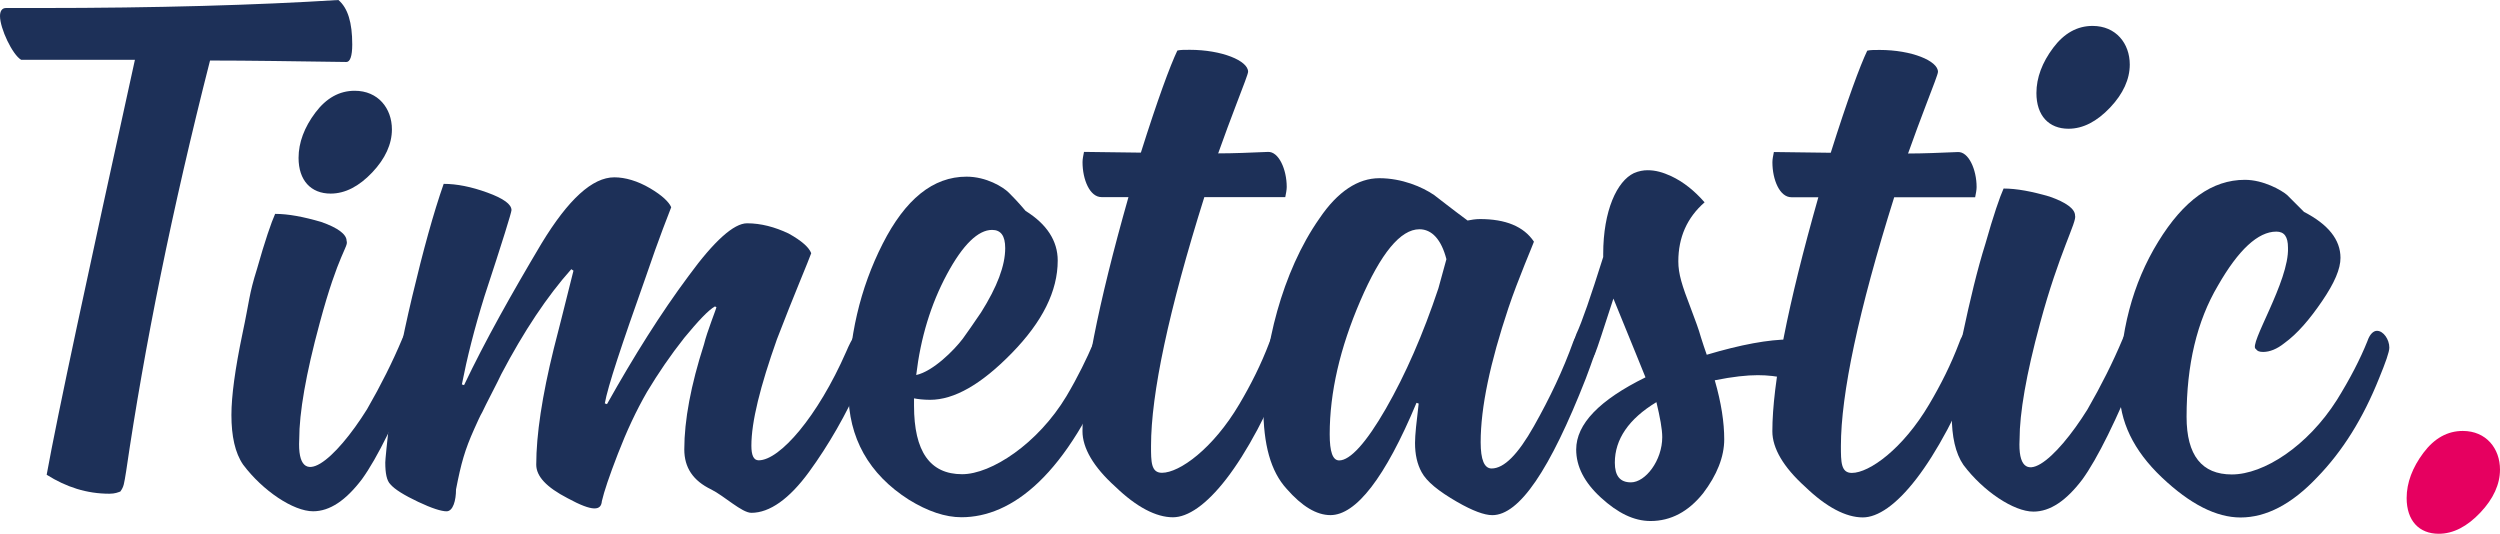
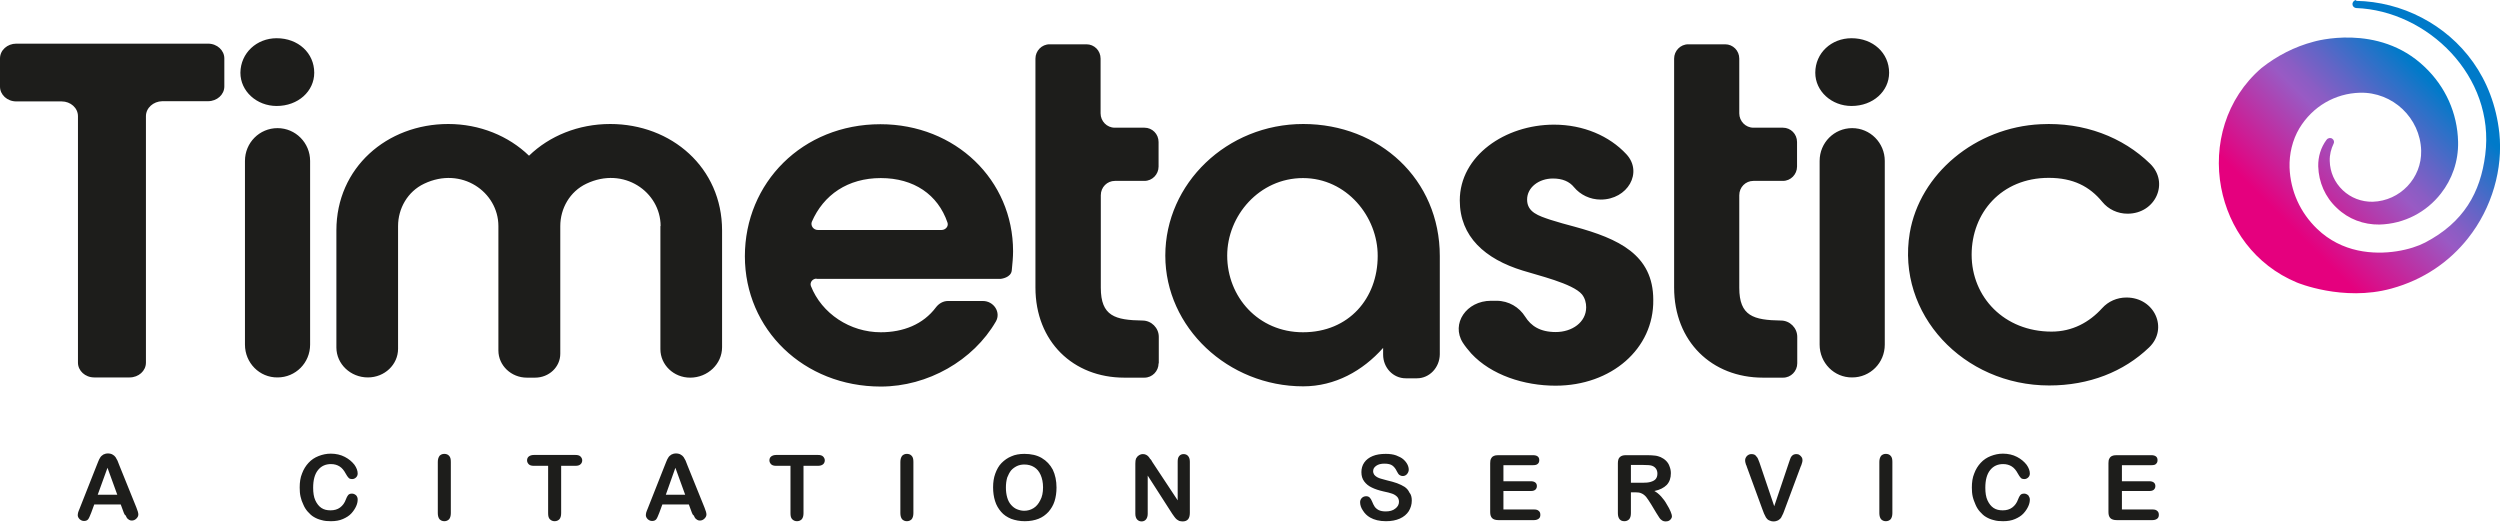
- <svg xmlns="http://www.w3.org/2000/svg" width="264.659mm" height="56.507mm" viewBox="0 0 264.659 56.507" version="1.1" id="svg8">
-   <defs id="defs2">
-     <clipPath id="clipPath4501" clipPathUnits="userSpaceOnUse">
-       <path id="path4499" d="M 0,800 H 1280 V 0 H 0 Z" />
-     </clipPath>
+ <svg xmlns="http://www.w3.org/2000/svg" xmlns:xlink="http://www.w3.org/1999/xlink" id="Layer_1" x="0" y="0" version="1.1" viewBox="0 0 1151.2 240" xml:space="preserve">
+   <style>.st0{fill:#1d1d1b}</style>
+   <path d="M716.3 177.6c-14.5 0-29.6-4.9-38.8-14.8-1.5-1.7-2.8-3.3-3.9-5-5.5-8.7 1.6-19.3 13-19.3h2.5c5.7 0 10.5 3 13.2 7.3 2.7 4.3 6.9 7.1 14.1 7.1 7.5 0 14-4.5 14-11.4 0-2-.5-4.1-1.9-5.9-4.2-5.1-20.8-8.9-27.3-11-17.3-5.3-29-15.6-29-32.3 0-20.5 20.8-34.9 43.4-34.9 13.5 0 25.5 5.2 33.3 13.6 7.8 8.4.6 20.9-11.8 20.9-4.9 0-9.4-2.2-12.3-5.7-2.1-2.6-5.3-4-9.7-4-6.5 0-11.9 4.1-11.9 9.7 0 5.9 5.4 7.5 10.7 9.3 3.7 1.2 7.5 2.2 11.2 3.2 20.1 5.5 36.2 12.8 36.2 33.7.3 22.5-19.3 39.5-45 39.5M67.2 53.5V167c0 3.8-3.4 6.8-7.5 6.8H43.4c-4.2 0-7.5-3.1-7.5-6.8V53.5c0-3.8-3.4-6.8-7.5-6.8H7.5c-4.2 0-7.5-3.1-7.5-6.8v-13c0-3.8 3.4-6.8 7.5-6.8h88.3c4.2 0 7.5 3.1 7.5 6.8v12.9c0 3.8-3.4 6.8-7.5 6.8H74.7c-4.1.1-7.5 3.1-7.5 6.9M652.5 174.2h-5.2c-5.8 0-10.4-4.9-10.4-10.9v-3.1c-9.4 10.6-22.2 17.7-36.8 17.7-34.6 0-63.5-27.1-63.5-60.2 0-33.2 28.4-60.6 63.5-60.6S663 82.6 663 117.9v45.3c-.1 6.1-4.8 11-10.5 11M600 82c-20.1 0-34.9 17.3-34.9 35.7 0 19 14.3 35.3 34.9 35.3 21.2 0 34.4-15.7 34.4-35.1.1-18.1-14.3-35.9-34.4-35.9M533.5 167.3c0 3.6-2.9 6.6-6.5 6.6h-9.3c-23.5 0-40.9-16.6-40.9-41.5V27c0-3.6 2.9-6.6 6.5-6.6h17c3.6 0 6.5 2.9 6.5 6.6v25.2c0 3.6 2.9 6.6 6.5 6.6H527c3.6 0 6.5 2.9 6.5 6.6v11.3c0 3.6-2.9 6.6-6.5 6.6h-13.6c-3.6 0-6.5 2.9-6.5 6.6v42.6c0 13.1 6.6 14.9 19.2 15.1 4.1 0 7.5 3.4 7.5 7.5v12.2zM827.6 167.3c0 3.6-2.9 6.6-6.5 6.6h-9.3c-23.5 0-40.9-16.6-40.9-41.5V27c0-3.6 2.9-6.6 6.5-6.6h17c3.6 0 6.5 2.9 6.5 6.6v25.2c0 3.6 2.9 6.6 6.5 6.6H821c3.6 0 6.5 2.9 6.5 6.6v11.3c0 3.6-2.9 6.6-6.5 6.6h-13.6c-3.6 0-6.5 2.9-6.5 6.6v42.6c0 13.1 6.6 14.9 19.2 15.1 4.1 0 7.5 3.4 7.5 7.5v12.2zM943.6 177.5c-39.5 0-70.4-32.9-64.2-70.2 4.6-27.3 30.3-48.7 60.3-50.1 19.9-1 37.8 5.9 50.4 18.2 8.9 8.7 2.5 23-10.4 23-4.6 0-8.8-2-11.6-5.4-5.9-7.2-13.5-11.1-24.7-11.1-21.8 0-35.5 16.1-35.5 35.4 0 19.5 15 35.4 36.8 35.4 9.6 0 17.4-4.3 23.3-10.8 2.8-3.1 6.8-4.9 11.2-4.9 13 0 19.4 14.4 10.4 23-11.7 11.2-27.6 17.5-46 17.5M376 128.3c-1.8 0-3.2 1.7-2.6 3.4 5 12.7 18 21.3 32.2 21.3 10.3 0 19.5-3.6 25.4-11.5 1.3-1.7 3.3-2.9 5.5-2.9h16.1c5 0 8.4 5.2 6 9.4-10.4 18-31.4 30-53 30-35.5 0-62.6-26.3-62.6-60 0-33.8 26.5-60.8 62.4-60.8 34.6 0 61.1 25.7 61.1 58.5 0 2.8-.3 5.8-.6 8.8-.3 3.4-5 3.9-5 3.9H376zm.6-22.4h57c1.8 0 3.3-1.7 2.7-3.4-4.4-12.9-15.5-20.5-30.7-20.5s-26.4 7.7-31.8 20.2c-.6 1.8.8 3.7 2.8 3.7M127.4 17.6c9.9 0 17.3 6.8 17.3 15.9 0 8.5-7.4 15.3-17.3 15.3-9.2 0-16.7-6.8-16.7-15.3.1-9.1 7.5-15.9 16.7-15.9m-14.6 141.1V74.1c0-8.4 6.7-15.1 15-15.1s15 6.8 15 15.1v84.6c0 8.4-6.7 15.1-15 15.1-8.3.1-15-6.7-15-15.1M852.6 17.6c9.9 0 17.3 6.8 17.3 15.9 0 8.5-7.4 15.3-17.3 15.3-9.2 0-16.7-6.8-16.7-15.3 0-9.1 7.4-15.9 16.7-15.9m-14.7 141.1V74.1c0-8.4 6.7-15.1 15-15.1s15 6.8 15 15.1v84.6c0 8.4-6.7 15.1-15 15.1-8.3.1-15-6.7-15-15.1M304.2 104.1c0-15.7-17-27.7-34.2-19.5-7.6 3.6-12 11.4-12 19.5v58.8c0 6.1-5.2 11-11.6 11h-3.8c-7.2 0-13.1-5.6-13.1-12.5v-57.3c0-15.7-17-27.7-34.2-19.5-7.6 3.6-12 11.4-12 19.5v56.5c0 7.3-6.2 13.2-13.9 13.2-8 0-14.5-6.2-14.5-13.8v-53.9c0-28.9 23.3-49 51.5-49 14.5 0 27.8 5.5 37.2 14.6 9.4-9.1 22.7-14.6 37.4-14.6 28.2 0 51.5 20.1 51.5 49v53.8c0 7.7-6.6 14-14.7 14-7.6 0-13.7-5.9-13.7-13.1v-56.7z" class="st0" />
+   <defs>
+     <path id="SVGID_1_" d="M1084.6.1c-1 .3-1.5 1.3-1.3 2.2.2.8.9 1.3 1.6 1.4 32.8 1.2 64.2 31.3 59.5 67.6-2.2 17.4-9.9 31.1-27.7 40.4-6.1 3.2-18.5 6.3-31 3.6-6.5-1.4-13.1-4.5-18.7-9.9-7.8-7.5-12.3-17.4-12.7-28.2-.2-6.3 1.3-12.7 4.5-18.1 6.1-10.1 16.5-16.1 27.9-16.4 15.1-.4 27.8 11.6 28.2 26.7.3 12.6-9.7 23.1-22.3 23.5-5.2.1-10.1-1.8-13.8-5.3-3.8-3.6-5.9-8.4-6-13.5-.1-2.8.6-5.5 1.8-8 .4-.8.1-1.7-.6-2.2-.8-.6-2-.4-2.6.4 0 0 0 .1-.1.1-2.6 3.5-3.9 7.8-3.8 12.2.2 7.3 3.2 14.2 8.6 19.2 5.3 5.1 12.3 7.7 19.6 7.6 11.5-.3 21.7-5.8 28.3-14.3 5.1-6.5 8.1-14.8 7.9-23.8-.3-13.2-5.8-25.4-15.4-34.5-21.4-20.5-51.1-11.6-51.1-11.6-8.8 2.3-16.9 6.5-24 12.1-16.5 14.2-22.3 35.5-18.6 55.1 3.5 18.5 15.4 35.6 34.9 43.7 0 0 21.2 8.9 43.4 2.8 15.1-4.1 27-12.6 35.3-23.1 11.3-14.2 16.2-32.3 14.5-48.5-2.8-25.7-17.5-43.6-35.6-53.1-9.5-5-20-7.6-30.2-7.8-.2-.4-.4-.4-.5-.3" />
  </defs>
-   <g id="layer1" transform="translate(45.39478,-49.5204)">
-     <g transform="matrix(0.3527778,0,0,-0.3527778,-144.9492,227.8443)" id="g4493">
-       <g id="g4495">
-         <g clip-path="url(#clipPath4501)" id="g4497">
-           <g transform="translate(390.8193,361.6836)" id="g4503">
-             <path id="path4505" style="fill:#1d3058;fill-opacity:1;fill-rule:nonzero;stroke:none" d="m 0,0 c -4.817,-6.346 -9.633,-9.628 -14.666,-9.626 -5.908,10e-4 -15.099,6.13 -21.006,14.01 -2.406,3.503 -3.5,8.536 -3.5,14.883 0.002,5.689 1.098,13.787 3.289,24.291 2.19,10.285 1.945,11.772 4.355,19.431 2.409,8.533 4.38,14.224 5.473,16.631 3.94,0 8.537,-0.877 13.787,-2.41 5.033,-1.752 7.659,-3.722 7.659,-5.691 0.656,-1.751 -2.382,-3.456 -8.076,-24.683 -4.161,-15.318 -6.134,-26.917 -6.136,-34.796 -0.877,-16.414 10.944,-6.13 20.356,8.969 4.16,7.221 7.662,14.224 10.509,21.008 0.657,1.75 1.752,2.626 2.845,2.626 1.533,-10e-4 3.502,-2.409 3.5,-4.816 0,-1.313 -0.436,-3.063 -1.313,-5.252 C 10.289,17.943 4.597,6.347 0,0" />
-           </g>
-           <g transform="translate(524.9678,363.8477)" id="g4507">
-             <path id="path4509" style="fill:#1d3058;fill-opacity:1;fill-rule:nonzero;stroke:none" d="m 0,0 c -5.91,-8.097 -11.82,-12.254 -17.291,-12.253 -2.845,0 -8.097,5.034 -12.034,7.006 -5.47,2.626 -8.097,6.566 -8.095,12.037 0.001,8.754 1.972,19.259 5.913,31.514 0.878,3.719 3.724,10.721 3.724,11.16 l -0.438,0.219 c -1.97,-1.094 -5.035,-4.376 -9.193,-9.409 -4.159,-5.252 -7.881,-10.722 -11.164,-16.193 -3.284,-5.688 -6.131,-11.816 -8.757,-18.6 -2.628,-6.784 -4.162,-11.379 -4.819,-14.224 -0.22,-2.845 -2.627,-3.282 -10.285,0.878 -6.347,3.283 -9.409,6.566 -9.409,10.068 0.003,8.973 1.754,20.571 5.26,34.795 1.095,4.158 3.065,12.037 5.912,23.417 l -0.657,0.437 c -7.223,-8.096 -14.227,-18.599 -21.014,-31.51 -0.875,-1.969 -4.816,-9.409 -5.692,-11.378 -0.658,-1.095 -1.315,-2.627 -2.409,-5.033 -2.845,-6.346 -3.942,-10.286 -5.474,-18.164 0,-3.283 -0.878,-6.566 -2.846,-6.566 -1.533,10e-4 -4.378,0.877 -8.534,2.848 -4.158,1.971 -7.004,3.722 -8.315,5.254 -1.095,1.094 -1.533,3.283 -1.533,6.565 0.002,0.656 0.44,5.472 1.535,14.662 1.097,9.63 3.288,21.448 6.572,35.234 3.286,13.787 6.353,24.947 9.418,33.7 3.937,0 8.316,-0.877 13.13,-2.628 4.813,-1.752 7.222,-3.503 7.222,-5.254 0,-0.657 -2.628,-9.191 -8.103,-25.822 -3.066,-9.848 -5.256,-18.601 -6.789,-26.48 l 0.657,-0.218 c 6.348,13.348 14.229,27.353 23.206,42.452 8.098,13.347 15.322,19.911 21.886,19.911 3.284,-10e-4 7.004,-1.097 10.725,-3.285 3.72,-2.189 5.687,-4.16 6.345,-5.692 -0.658,-1.751 -3.503,-8.753 -7.664,-21.007 -7.225,-20.352 -11.386,-32.826 -12.262,-37.859 l 0.656,-0.219 c 8.1,14.443 16.2,27.353 24.518,38.513 7.662,10.503 13.571,15.755 17.51,15.754 4.159,-10e-4 8.317,-1.096 12.474,-3.067 3.939,-2.189 6.126,-4.16 6.783,-5.91 C 0.012,63.684 -4.585,52.961 -9.62,39.83 -14.656,25.607 -17.285,15.104 -17.287,7.881 c 0,-2.845 0.657,-4.377 2.188,-4.378 6.347,-0.001 17.728,13.129 26.268,32.604 1.752,4.158 3.284,6.346 4.597,6.345 2.407,0 3.501,-1.532 3.499,-4.377 0,-1.532 -1.312,-5.253 -3.721,-10.941 C 11.165,17.286 5.911,8.096 0,0" />
-           </g>
-           <g transform="translate(613.6099,406.2861)" id="g4511">
-             <path id="path4513" style="fill:#1d3058;fill-opacity:1;fill-rule:nonzero;stroke:none" d="m 0,0 c 1.75,0 3.501,-2.407 3.5,-5.253 0,-1.095 -0.219,-2.187 -0.658,-3.282 -14.011,-35.013 -30.647,-47.486 -45.748,-47.482 -4.814,0.001 -10.067,1.753 -15.755,5.255 -12.036,7.662 -18.162,18.606 -18.159,32.393 0.004,16.195 3.507,31.076 10.295,44.425 6.787,13.348 15.103,20.131 25.171,20.129 5.909,-0.001 10.943,-3.067 12.692,-4.817 0.877,-0.876 2.625,-2.628 5.032,-5.473 6.346,-3.94 9.629,-8.974 9.628,-14.883 -10e-4,-9.191 -4.601,-18.382 -13.793,-27.79 -9.193,-9.409 -17.292,-14.004 -24.514,-14.002 -1.97,0.001 -3.72,0.218 -4.814,0.438 v -2.188 c -0.003,-13.787 4.81,-20.574 14.439,-20.574 8.753,-0.002 22.761,9.187 31.3,23.41 3.502,5.909 6.13,11.379 8.099,15.974 C -2.19,-1.312 -1.094,0 0,0 m -33.697,30.207 c -4.159,10e-4 -8.756,-4.375 -13.572,-13.347 -4.815,-8.971 -7.881,-19.038 -9.197,-30.199 5.034,1.093 11.382,7.439 14.009,10.94 1.313,1.751 3.064,4.376 5.473,7.878 4.816,7.659 7.224,14.004 7.224,19.256 0.002,3.721 -1.312,5.472 -3.937,5.472" />
-           </g>
-           <g transform="translate(670.0713,401.4609)" id="g4515">
-             <path id="path4517" style="fill:#1d3058;fill-opacity:1;fill-rule:nonzero;stroke:none" d="m 0,0 c 0,-1.313 -0.219,-2.626 -0.876,-3.72 -12.918,-32.606 -26.052,-47.485 -35.025,-47.484 -5.033,10e-4 -10.94,3.066 -17.287,9.195 -6.564,5.91 -9.846,11.601 -9.845,16.635 0.003,14.443 4.604,37.859 13.799,70.247 l -8.096,0.001 c -3.501,10e-4 -5.69,5.254 -5.688,10.506 0,0.875 0.219,1.97 0.438,3.063 l 17.071,-0.221 c 5.037,15.975 8.759,26.042 10.948,30.636 0.875,0.219 2.189,0.218 3.721,0.218 9.628,-10e-4 17.506,-3.286 17.506,-6.568 0,-0.656 -1.314,-3.94 -3.723,-10.285 -1.532,-3.94 -3.284,-8.754 -5.255,-14.224 4.596,-0.002 9.629,0.216 14.882,0.435 3.283,0.217 5.689,-5.254 5.688,-10.506 0,-0.876 -0.219,-1.97 -0.438,-3.065 l -24.292,0.006 c -10.73,-34.139 -15.988,-59.086 -15.99,-74.624 -0.002,-4.814 -0.002,-8.099 3.282,-8.099 5.251,0 15.322,7.22 23.201,20.569 3.503,5.907 6.568,12.034 8.975,18.381 C -4.595,8.317 -0.437,3.721 0,0" />
-           </g>
-           <g transform="translate(707.2715,384.6025)" id="g4519">
-             <path id="path4521" style="fill:#1d3058;fill-opacity:1;fill-rule:nonzero;stroke:none" d="m 0,0 c -9.415,-22.539 -18.172,-33.699 -25.831,-33.697 -4.158,0.001 -8.534,2.628 -13.129,7.881 -4.814,5.253 -7.001,13.35 -6.998,24.512 0.002,17.508 5.479,40.485 16.863,56.678 5.472,8.096 11.6,12.034 17.946,12.033 6.784,-0.002 12.913,-2.629 16.414,-5.036 1.75,-1.314 5.032,-3.941 10.064,-7.663 1.095,0.22 2.408,0.438 3.721,0.438 7.66,-10e-4 13.13,-2.191 16.193,-6.788 0,-0.218 -4.816,-11.379 -7.664,-19.913 -5.474,-16.413 -8.321,-29.761 -8.323,-40.266 0,-5.252 1.092,-7.879 3.281,-7.88 3.72,0 7.88,4.157 12.695,12.691 4.818,8.534 8.757,16.85 11.823,25.384 0.876,2.188 1.97,3.282 3.283,3.282 1.752,0 3.503,-2.407 3.501,-5.253 0,-0.875 -1.094,-3.939 -3.065,-9.191 -10.729,-27.354 -19.923,-40.92 -28.021,-40.919 -2.407,10e-4 -5.908,1.314 -10.504,3.941 -5.689,3.285 -9.189,6.129 -10.721,8.975 -1.313,2.408 -1.968,5.253 -1.968,8.755 0,2.407 0.439,6.347 1.096,11.817 z m -23.201,-17.284 c 3.284,-0.001 8.097,5.251 14.009,15.535 5.911,10.284 11.165,22.32 15.765,36.106 l 2.407,8.754 c -1.53,5.909 -4.375,8.973 -8.095,8.974 -5.69,0.002 -11.601,-7.22 -17.731,-21.443 -6.131,-14.224 -9.197,-27.573 -9.199,-40.047 -10e-4,-5.252 0.875,-7.879 2.844,-7.879" />
-           </g>
-           <g transform="translate(824.1357,402.9629)" id="g4523">
-             <path id="path4525" style="fill:#1d3058;fill-opacity:1;fill-rule:nonzero;stroke:none" d="m 0,0 c 2.626,-1.094 3.938,-3.721 3.938,-8.316 0,-3.502 -1.097,-6.127 -2.189,-5.471 -4.815,2.408 -10.287,3.723 -16.195,3.724 -3.283,0 -7.441,-0.437 -12.912,-1.53 1.968,-6.785 2.842,-12.694 2.841,-17.727 0,-5.252 -2.189,-10.723 -6.349,-16.194 -4.379,-5.47 -9.63,-8.314 -15.759,-8.313 -5.034,10e-4 -9.849,2.409 -14.88,7.006 -5.032,4.596 -7.439,9.412 -7.437,14.446 10e-4,7.658 7.004,14.88 20.795,21.661 -0.658,1.752 -3.939,9.63 -9.626,23.638 -3.066,-9.41 -4.818,-14.881 -5.475,-16.412 -0.875,-2.189 -1.97,-3.283 -3.501,-3.283 -2.189,0 -3.282,1.533 -3.282,4.596 0,1.095 0.436,2.408 1.094,4.376 1.75,3.722 4.378,11.38 8.102,23.197 v 0.876 c 0.002,13.13 4.163,21.884 9.195,24.289 1.535,0.657 2.847,0.876 4.161,0.876 2.407,-10e-4 4.595,-0.658 7.001,-1.752 3.722,-1.751 7.002,-4.378 10.067,-7.88 -5.253,-4.595 -7.881,-10.504 -7.882,-17.726 -10e-4,-3.721 1.093,-7.223 3.718,-14.007 1.31,-3.502 2.406,-6.346 3.06,-8.755 0.438,-1.312 1.313,-4.157 1.75,-5.253 10.286,3.063 18.604,4.593 24.951,4.591 C -2.845,0.657 -1.093,0.438 0,0 m -52.531,-42.227 c 4.378,-0.002 9.412,6.564 9.412,13.567 0.002,2.407 -0.655,5.909 -1.747,10.505 -8.32,-5.032 -12.479,-11.159 -12.48,-18.162 0,-3.94 1.533,-5.909 4.815,-5.91" />
-           </g>
-           <g transform="translate(877.0937,401.4219)" id="g4527">
-             <path id="path4529" style="fill:#1d3058;fill-opacity:1;fill-rule:nonzero;stroke:none" d="m 0,0 c 0,-1.313 -0.219,-2.627 -0.876,-3.721 -12.918,-32.605 -26.052,-47.484 -35.023,-47.483 -5.035,10e-4 -10.942,3.066 -17.288,9.195 -6.565,5.91 -9.846,11.601 -9.845,16.635 0.003,14.443 4.603,37.859 13.8,70.246 l -8.096,0.002 c -3.503,10e-4 -5.69,5.254 -5.69,10.506 0,0.875 0.219,1.97 0.44,3.063 l 17.069,-0.221 c 5.038,15.975 8.76,26.042 10.949,30.636 0.875,0.218 2.189,0.218 3.72,0.218 9.629,-10e-4 17.506,-3.286 17.506,-6.568 0,-0.656 -1.313,-3.94 -3.723,-10.285 -1.532,-3.94 -3.283,-8.754 -5.255,-14.225 4.597,-10e-4 9.63,0.218 14.883,0.436 3.283,0.217 5.69,-5.254 5.688,-10.506 0,-0.876 -0.22,-1.97 -0.439,-3.065 l -24.292,0.005 C -37.2,10.73 -42.459,-14.218 -42.462,-29.755 c -10e-4,-4.815 -10e-4,-8.098 3.282,-8.099 5.251,0 15.322,7.219 23.201,20.568 3.504,5.908 6.569,12.035 8.975,18.381 C -4.595,8.316 -0.437,3.72 0,0" />
-           </g>
-           <g transform="translate(907.0693,361.585)" id="g4531">
-             <path id="path4533" style="fill:#1d3058;fill-opacity:1;fill-rule:nonzero;stroke:none" d="m 0,0 c -4.817,-6.345 -9.634,-9.627 -14.667,-9.626 -5.908,10e-4 -15.099,6.131 -21.005,14.011 -2.406,3.502 -3.5,8.536 -3.5,14.882 10e-4,5.69 1.098,13.787 3.288,24.292 2.19,10.285 4.38,19.476 6.791,27.134 2.408,8.536 4.379,14.225 5.473,16.632 3.939,-0.001 8.536,-0.878 13.787,-2.41 5.031,-1.752 7.658,-3.722 7.658,-5.691 0.655,-1.751 -4.816,-11.161 -10.511,-32.388 -4.161,-15.318 -6.133,-26.917 -6.135,-34.795 -0.877,-16.414 10.944,-6.13 20.356,8.969 4.159,7.221 7.663,14.223 10.509,21.007 0.657,1.751 1.751,2.627 2.845,2.626 1.533,0 3.502,-2.408 3.5,-4.816 0,-1.313 -0.436,-3.063 -1.313,-5.252 C 10.289,17.944 4.596,6.347 0,0 m 8.336,111.611 c -3.94,-4.157 -8.099,-6.344 -12.476,-6.343 -5.908,0 -9.629,3.94 -9.628,10.724 0,4.596 1.753,9.192 5.039,13.568 3.282,4.377 7.223,6.564 11.818,6.563 7.004,-0.002 11.16,-5.255 11.158,-11.601 -10e-4,-4.376 -1.971,-8.753 -5.911,-12.911" />
-           </g>
-           <g transform="translate(977.5332,362.2285)" id="g4535">
-             <path id="path4537" style="fill:#1d3058;fill-opacity:1;fill-rule:nonzero;stroke:none" d="m 0,0 c -7.66,-8.095 -15.32,-12.033 -22.98,-12.032 -7.223,0.002 -15.102,3.942 -23.634,12.042 -8.533,8.098 -12.691,16.852 -12.69,26.261 0.004,17.292 3.948,31.953 11.61,44.426 7.661,12.473 16.197,18.599 26.045,18.597 5.47,-10e-4 10.942,-3.066 12.694,-4.599 l 5.031,-5.034 C 3.297,75.939 7.018,71.343 7.016,65.872 7.015,62.589 5.263,58.431 1.541,52.961 -2.181,47.49 -5.9,43.114 -9.842,40.27 c -2.187,-1.75 -4.376,-2.625 -6.345,-2.625 -1.094,10e-4 -1.75,0.219 -2.188,0.876 -2.408,1.094 10.07,20.351 9.634,30.417 10e-4,3.284 -1.094,4.816 -3.5,4.816 -5.473,0.002 -11.382,-5.469 -17.511,-16.191 -6.35,-10.723 -9.417,-23.853 -9.419,-39.391 -0.002,-11.599 4.595,-17.29 13.567,-17.292 9.628,-0.001 22.76,8.531 31.517,22.317 3.941,6.346 7.005,12.254 9.194,17.725 0.659,1.969 1.752,3.063 2.846,3.063 1.971,-10e-4 3.721,-2.627 3.72,-5.034 0,-1.313 -1.095,-4.377 -3.066,-9.191 C 13.79,17.725 7.66,7.877 0,0" />
-           </g>
-           <g transform="translate(294.0205,503.0781)" id="g4539">
-             <path id="path4541" style="fill:#1d3058;fill-opacity:1;fill-rule:nonzero;stroke:none" d="m 0,0 c 35.234,0 65.217,0.875 89.727,2.407 2.845,-2.407 4.158,-6.784 4.158,-13.349 0,-3.502 -0.656,-5.252 -1.75,-5.252 -15.757,0.217 -29.325,0.437 -40.925,0.437 -11.379,-44.645 -19.696,-85.788 -25.168,-123.211 -0.656,-3.939 -0.656,-4.595 -1.75,-6.128 -0.657,-0.218 -1.532,-0.656 -3.283,-0.656 -6.783,0 -12.911,1.97 -18.821,5.69 3.284,18.165 12.257,59.746 26.48,124.524 H -5.471 c -2.627,1.531 -6.348,9.41 -6.348,13.131 0,1.532 0.658,2.407 1.752,2.407 z" />
-           </g>
-           <g transform="translate(393.8965,453.7344)" id="g4543">
-             <path id="path4545" style="fill:#1d3058;fill-opacity:1;fill-rule:nonzero;stroke:none" d="m 0,0 c -3.94,-4.156 -8.1,-6.345 -12.476,-6.344 -5.908,0.002 -9.627,3.942 -9.625,10.726 0,4.596 1.752,9.19 5.037,13.566 3.282,4.377 7.222,6.565 11.818,6.564 C 1.758,24.51 5.914,19.258 5.913,12.911 5.911,8.535 3.941,4.158 0,0" />
-           </g>
-           <g transform="translate(1026.504,351.6523)" id="g4547">
-             <path id="path4549" style="fill:#e60060;fill-opacity:1;fill-rule:nonzero;stroke:none" d="m 0,0 c -3.938,-4.157 -8.098,-6.345 -12.475,-6.344 -5.909,0.001 -9.629,3.941 -9.628,10.725 0,4.596 1.753,9.191 5.039,13.568 3.281,4.376 7.222,6.564 11.817,6.563 C 1.757,24.51 5.913,19.257 5.911,12.911 5.91,8.534 3.941,4.157 0,0" />
-           </g>
-         </g>
-       </g>
-     </g>
+   <clipPath id="SVGID_00000036217538550631919030000008447322852608794516_">
+     <use overflow="visible" xlink:href="#SVGID_1_" />
+   </clipPath>
+   <linearGradient id="SVGID_00000083089508116372376620000008821155193515601585_" x1="216.429" x2="219.659" y1="1038.771" y2="1038.771" gradientTransform="scale(41.1492 -41.1492) rotate(45 1378.16 287.194)" gradientUnits="userSpaceOnUse">
+     <stop offset="0" stop-color="#e5007e" />
+     <stop offset=".15" stop-color="#e5007e" />
+     <stop offset=".5" stop-color="#995ac4" />
+     <stop offset=".551" stop-color="#8a5dc4" />
+     <stop offset=".648" stop-color="#6265c6" />
+     <stop offset=".782" stop-color="#2373c8" />
+     <stop offset=".85" stop-color="#007ac9" />
+     <stop offset="1" stop-color="#007ac9" />
+   </linearGradient>
+   <path fill="url(#SVGID_00000083089508116372376620000008821155193515601585_)" d="M949.8 69.3l136.1-136.1 136 136.1-136 136.1z" clip-path="url(#SVGID_00000036217538550631919030000008447322852608794516_)" />
+   <g>
+     <path d="M57 236.1l-1.4-3.8H43.4l-1.4 3.8c-.6 1.5-1 2.5-1.4 3-.4.5-1 .8-1.9.8-.8 0-1.4-.3-2-.8-.6-.6-.9-1.2-.9-1.9 0-.4.1-.8.2-1.3.1-.4.4-1 .7-1.8l7.7-19.5c.2-.6.5-1.2.8-2s.6-1.4 1-2c.3-.5.8-.9 1.4-1.3.6-.3 1.3-.5 2.1-.5s1.6.2 2.1.5c.6.3 1 .7 1.4 1.2.3.5.6 1 .9 1.6.2.6.5 1.4.9 2.3l7.8 19.3c.6 1.5.9 2.5.9 3.2 0 .7-.3 1.3-.9 1.9-.6.6-1.3.9-2.1.9-.5 0-.9-.1-1.2-.3-.3-.2-.6-.4-.9-.7-.2-.3-.5-.7-.7-1.3-.5-.3-.7-.8-.9-1.3zm-12-8.3h9l-4.5-12.4-4.5 12.4zM164.7 230c0 1-.2 2-.7 3.1-.5 1.1-1.2 2.2-2.2 3.3-1 1.1-2.3 1.9-3.9 2.6-1.6.7-3.4 1-5.5 1-1.6 0-3-.1-4.3-.5-1.3-.3-2.5-.8-3.5-1.4-1.1-.6-2-1.5-2.9-2.5-.8-.9-1.5-2-2-3.2-.6-1.2-1-2.4-1.3-3.7-.3-1.3-.4-2.7-.4-4.2 0-2.4.3-4.6 1.1-6.5.7-1.9 1.7-3.5 3-4.9s2.8-2.4 4.6-3.1c1.8-.7 3.6-1.1 5.6-1.1 2.4 0 4.6.5 6.5 1.5 1.9 1 3.3 2.2 4.4 3.6 1 1.4 1.5 2.8 1.5 4 0 .7-.2 1.3-.7 1.8-.5.5-1.1.8-1.8.8-.8 0-1.4-.2-1.7-.6-.4-.4-.8-1-1.3-1.9-.8-1.5-1.7-2.6-2.8-3.3-1.1-.7-2.4-1.1-4-1.1-2.5 0-4.5.9-6 2.8s-2.2 4.6-2.2 8.1c0 2.3.3 4.3 1 5.8s1.6 2.7 2.8 3.5c1.2.8 2.6 1.1 4.2 1.1 1.7 0 3.2-.4 4.4-1.3 1.2-.9 2.1-2.1 2.7-3.8.3-.8.6-1.4 1-1.9s1-.7 1.8-.7c.7 0 1.3.3 1.9.8.5.6.7 1.2.7 1.9zM201.6 236.3v-23.6c0-1.2.3-2.1.8-2.8.6-.6 1.3-.9 2.2-.9.9 0 1.7.3 2.2.9.6.6.8 1.5.8 2.8v23.6c0 1.2-.3 2.2-.8 2.8-.6.6-1.3.9-2.2.9-.9 0-1.6-.3-2.2-.9-.5-.6-.8-1.6-.8-2.8zM265 214.5h-6.6v21.8c0 1.3-.3 2.2-.8 2.8-.6.6-1.3.9-2.2.9-.9 0-1.6-.3-2.2-.9-.6-.6-.8-1.5-.8-2.8v-21.8h-6.6c-1 0-1.8-.2-2.3-.7-.5-.5-.8-1.1-.8-1.8 0-.8.3-1.4.8-1.8.5-.4 1.3-.7 2.3-.7H265c1 0 1.8.2 2.3.7.5.5.8 1.1.8 1.8s-.3 1.4-.8 1.8c-.5.5-1.3.7-2.3.7zM318.6 236.1l-1.4-3.8H305l-1.4 3.8c-.6 1.5-1 2.5-1.4 3-.4.5-1 .8-1.9.8-.8 0-1.4-.3-2-.8-.6-.6-.9-1.2-.9-1.9 0-.4.1-.8.2-1.3.1-.4.4-1 .7-1.8l7.7-19.5c.2-.6.5-1.2.8-2s.6-1.4 1-2c.3-.5.8-.9 1.4-1.3.6-.3 1.3-.5 2.1-.5s1.6.2 2.1.5c.6.3 1 .7 1.4 1.2.3.5.6 1 .9 1.6.2.6.5 1.4.9 2.3l7.8 19.3c.6 1.5.9 2.5.9 3.2 0 .7-.3 1.3-.9 1.9-.6.6-1.3.9-2.1.9-.5 0-.9-.1-1.2-.3-.3-.2-.6-.4-.9-.7-.2-.3-.5-.7-.7-1.3-.5-.3-.7-.8-.9-1.3zm-12-8.3h8.9l-4.5-12.4-4.4 12.4zM376.6 214.5H370v21.8c0 1.3-.3 2.2-.8 2.8-.6.6-1.3.9-2.2.9-.9 0-1.6-.3-2.2-.9-.6-.6-.8-1.5-.8-2.8v-21.8h-6.6c-1 0-1.8-.2-2.3-.7-.5-.5-.8-1.1-.8-1.8 0-.8.3-1.4.8-1.8.5-.4 1.3-.7 2.3-.7h19.3c1 0 1.8.2 2.3.7.5.5.8 1.1.8 1.8s-.3 1.4-.8 1.8c-.6.5-1.4.7-2.4.7zM414.6 236.3v-23.6c0-1.2.3-2.1.8-2.8.6-.6 1.3-.9 2.2-.9.9 0 1.7.3 2.2.9.6.6.8 1.5.8 2.8v23.6c0 1.2-.3 2.2-.8 2.8-.6.6-1.3.9-2.2.9-.9 0-1.6-.3-2.2-.9-.5-.6-.8-1.6-.8-2.8zM471.7 209c3.1 0 5.8.6 8 1.9 2.2 1.3 3.9 3.1 5.1 5.4 1.1 2.3 1.7 5.1 1.7 8.2 0 2.3-.3 4.4-.9 6.3-.6 1.9-1.6 3.5-2.8 4.9-1.3 1.4-2.8 2.5-4.6 3.2-1.8.7-3.9 1.1-6.3 1.1-2.3 0-4.4-.4-6.3-1.1-1.9-.8-3.4-1.8-4.6-3.2-1.2-1.4-2.2-3-2.8-5-.6-1.9-.9-4-.9-6.3s.3-4.4 1-6.3c.7-1.9 1.6-3.6 2.9-4.9 1.3-1.3 2.8-2.4 4.6-3.1 1.5-.7 3.6-1.1 5.9-1.1zm8.6 15.4c0-2.2-.4-4.1-1.1-5.7-.7-1.6-1.7-2.8-3-3.6-1.3-.8-2.8-1.2-4.5-1.2-1.2 0-2.3.2-3.4.7-1 .5-1.9 1.1-2.7 2-.7.9-1.3 2-1.8 3.3-.4 1.4-.6 2.9-.6 4.6 0 1.7.2 3.2.6 4.6.4 1.4 1 2.5 1.8 3.4.8.9 1.7 1.6 2.7 2 1 .4 2.1.7 3.3.7 1.6 0 3-.4 4.3-1.2 1.3-.8 2.3-2 3.1-3.6.9-1.6 1.3-3.6 1.3-6zM530.6 212.7l11.7 17.7v-17.8c0-1.2.2-2 .7-2.6.5-.6 1.2-.9 2-.9.9 0 1.6.3 2.1.9.5.6.8 1.4.8 2.6v23.6c0 2.6-1.1 3.9-3.3 3.9-.5 0-1-.1-1.5-.2-.4-.2-.8-.4-1.2-.7-.4-.3-.7-.7-1.1-1.2-.3-.5-.7-.9-1-1.4L528.5 219v17.6c0 1.1-.3 2-.8 2.6-.5.6-1.2.9-2 .9-.9 0-1.5-.3-2.1-.9-.5-.6-.8-1.5-.8-2.6v-23.1c0-1 .1-1.8.3-2.3.3-.6.7-1.1 1.3-1.5.6-.4 1.2-.6 1.9-.6.5 0 1 .1 1.4.3.4.2.7.4 1 .7.3.3.6.7.9 1.2.4.3.7.8 1 1.4zM650.1 230.5c0 1.8-.5 3.4-1.4 4.9-.9 1.4-2.3 2.6-4.1 3.4s-3.9 1.2-6.4 1.2c-3 0-5.4-.6-7.3-1.7-1.4-.8-2.5-1.9-3.3-3.2-.9-1.3-1.3-2.6-1.3-3.9 0-.7.3-1.4.8-1.9s1.2-.8 2-.8c.6 0 1.2.2 1.6.6s.8 1 1.1 1.8c.4 1 .8 1.8 1.2 2.4.4.6 1.1 1.2 1.9 1.6.8.4 1.9.6 3.2.6 1.8 0 3.3-.4 4.4-1.3 1.1-.8 1.7-1.9 1.7-3.1 0-1-.3-1.8-.9-2.4-.6-.6-1.4-1.1-2.3-1.4-1-.3-2.2-.7-3.9-1-2.2-.5-4-1.1-5.4-1.8-1.5-.7-2.6-1.6-3.5-2.8-.9-1.2-1.3-2.6-1.3-4.3 0-1.6.4-3.1 1.3-4.4.9-1.3 2.2-2.3 3.9-3s3.7-1 6-1c1.8 0 3.4.2 4.8.7 1.3.5 2.5 1.1 3.3 1.8.9.8 1.5 1.6 1.9 2.4.4.8.6 1.6.6 2.4 0 .7-.3 1.4-.8 2-.5.6-1.2.9-1.9.9s-1.2-.2-1.6-.5c-.4-.3-.8-.9-1.2-1.7-.5-1.1-1.2-2-2-2.6-.8-.6-2-.9-3.7-.9-1.6 0-2.8.3-3.8 1s-1.4 1.5-1.4 2.5c0 .6.2 1.1.5 1.6.3.4.8.8 1.3 1.1.6.3 1.2.6 1.7.7.6.2 1.6.4 2.9.8 1.7.4 3.2.8 4.6 1.3 1.4.5 2.5 1.1 3.5 1.7 1 .7 1.7 1.5 2.2 2.6.8.9 1.1 2.2 1.1 3.7zM706 214.2h-13.7v7.4h12.6c.9 0 1.6.2 2.1.6.5.4.7 1 .7 1.6 0 .7-.2 1.2-.7 1.7-.5.4-1.1.6-2.1.6h-12.6v8.5h14.1c1 0 1.7.2 2.2.7.5.4.7 1 .7 1.8 0 .7-.2 1.3-.7 1.7-.5.4-1.2.7-2.2.7H690c-1.3 0-2.3-.3-2.9-.9-.6-.6-.9-1.5-.9-2.8v-22.5c0-.9.1-1.6.4-2.1.3-.6.7-1 1.2-1.2.6-.3 1.3-.4 2.1-.4h16c1 0 1.7.2 2.2.6.5.4.7 1 .7 1.7s-.2 1.3-.7 1.7c-.4.4-1.1.6-2.1.6zM753.1 226.7H751v9.6c0 1.3-.3 2.2-.8 2.8-.6.6-1.3.9-2.2.9-1 0-1.7-.3-2.2-.9-.5-.6-.8-1.5-.8-2.8v-23c0-1.3.3-2.3.9-2.8.6-.6 1.5-.9 2.8-.9h9.9c1.4 0 2.5.1 3.5.2s1.8.4 2.6.7c.9.4 1.8 1 2.5 1.7s1.3 1.6 1.6 2.6c.4 1 .6 2 .6 3.1 0 2.2-.6 4-1.9 5.4-1.3 1.3-3.2 2.3-5.7 2.8 1.1.6 2.1 1.4 3.1 2.5s1.9 2.3 2.6 3.6c.8 1.3 1.4 2.4 1.8 3.4.4 1 .6 1.7.6 2.1 0 .4-.1.8-.4 1.2-.3.4-.6.7-1 .9-.4.2-.9.3-1.5.3-.7 0-1.3-.2-1.7-.5-.5-.3-.9-.7-1.2-1.2-.3-.5-.8-1.2-1.4-2.2l-2.4-4c-.9-1.5-1.7-2.6-2.3-3.4-.7-.8-1.4-1.3-2.1-1.6-.8-.4-1.7-.5-2.8-.5zm3.5-12.6H751v8.2h5.4c1.5 0 2.7-.1 3.7-.4 1-.3 1.8-.7 2.3-1.3.5-.6.8-1.4.8-2.5 0-.8-.2-1.6-.6-2.2-.4-.6-1-1.1-1.8-1.4-.7-.3-2.1-.4-4.2-.4zM810.2 213l6.8 20.1 6.8-20.2c.4-1.1.6-1.8.8-2.2.2-.4.5-.8.9-1.1.4-.3 1-.5 1.7-.5.5 0 1 .1 1.4.4.4.3.8.6 1 1 .3.4.4.9.4 1.3 0 .3 0 .6-.1 1s-.2.7-.3 1-.2.7-.4 1l-7.3 19.6c-.3.7-.5 1.5-.8 2.1-.3.7-.6 1.3-.9 1.8-.3.5-.8.9-1.4 1.3-.6.3-1.3.5-2.1.5s-1.5-.2-2.1-.5c-.6-.3-1-.7-1.4-1.3-.3-.5-.6-1.1-.9-1.8-.3-.7-.5-1.4-.8-2.1l-7.1-19.4c-.1-.4-.2-.7-.4-1-.1-.3-.2-.7-.3-1.1-.1-.4-.1-.7-.1-1 0-.7.3-1.3.8-1.9.6-.6 1.3-.9 2.1-.9 1 0 1.8.3 2.2 1 .6.5 1 1.5 1.5 2.9zM865.4 236.3v-23.6c0-1.2.3-2.1.8-2.8.6-.6 1.3-.9 2.2-.9.9 0 1.7.3 2.2.9.6.6.8 1.5.8 2.8v23.6c0 1.2-.3 2.2-.8 2.8-.6.6-1.3.9-2.2.9-.9 0-1.6-.3-2.2-.9-.5-.6-.8-1.6-.8-2.8zM934.7 230c0 1-.2 2-.7 3.1-.5 1.1-1.2 2.2-2.2 3.3-1 1.1-2.3 1.9-3.9 2.6-1.6.7-3.4 1-5.5 1-1.6 0-3-.1-4.3-.5-1.3-.3-2.5-.8-3.5-1.4-1.1-.6-2-1.5-2.9-2.5-.8-.9-1.5-2-2-3.2s-1-2.4-1.3-3.7c-.3-1.3-.4-2.7-.4-4.2 0-2.4.3-4.6 1.1-6.5.7-1.9 1.7-3.5 3-4.9 1.3-1.4 2.8-2.4 4.6-3.1 1.8-.7 3.6-1.1 5.6-1.1 2.4 0 4.6.5 6.5 1.5 1.9 1 3.3 2.2 4.4 3.6 1 1.4 1.5 2.8 1.5 4 0 .7-.2 1.3-.7 1.8-.5.5-1.1.8-1.8.8-.8 0-1.4-.2-1.7-.6-.4-.4-.8-1-1.3-1.9-.8-1.5-1.7-2.6-2.8-3.3-1.1-.7-2.4-1.1-4-1.1-2.5 0-4.5.9-6 2.8s-2.2 4.6-2.2 8.1c0 2.3.3 4.3 1 5.8s1.6 2.7 2.8 3.5c1.2.8 2.6 1.1 4.2 1.1 1.7 0 3.2-.4 4.4-1.3 1.2-.9 2.1-2.1 2.7-3.8.3-.8.6-1.4 1-1.9s1-.7 1.8-.7c.7 0 1.3.3 1.9.8.4.6.7 1.2.7 1.9zM990.8 214.2h-13.7v7.4h12.6c.9 0 1.6.2 2.1.6.5.4.7 1 .7 1.6 0 .7-.2 1.2-.7 1.7-.5.4-1.1.6-2.1.6h-12.6v8.5h14.1c1 0 1.7.2 2.2.7.5.4.7 1 .7 1.8 0 .7-.2 1.3-.7 1.7s-1.2.7-2.2.7h-16.5c-1.3 0-2.3-.3-2.9-.9-.6-.6-.9-1.5-.9-2.8v-22.5c0-.9.1-1.6.4-2.1.3-.6.7-1 1.2-1.2.6-.3 1.3-.4 2.1-.4h16c1 0 1.7.2 2.2.6.5.4.7 1 .7 1.7s-.2 1.3-.7 1.7c-.3.4-1 .6-2 .6z" class="st0" />
  </g>
</svg>
